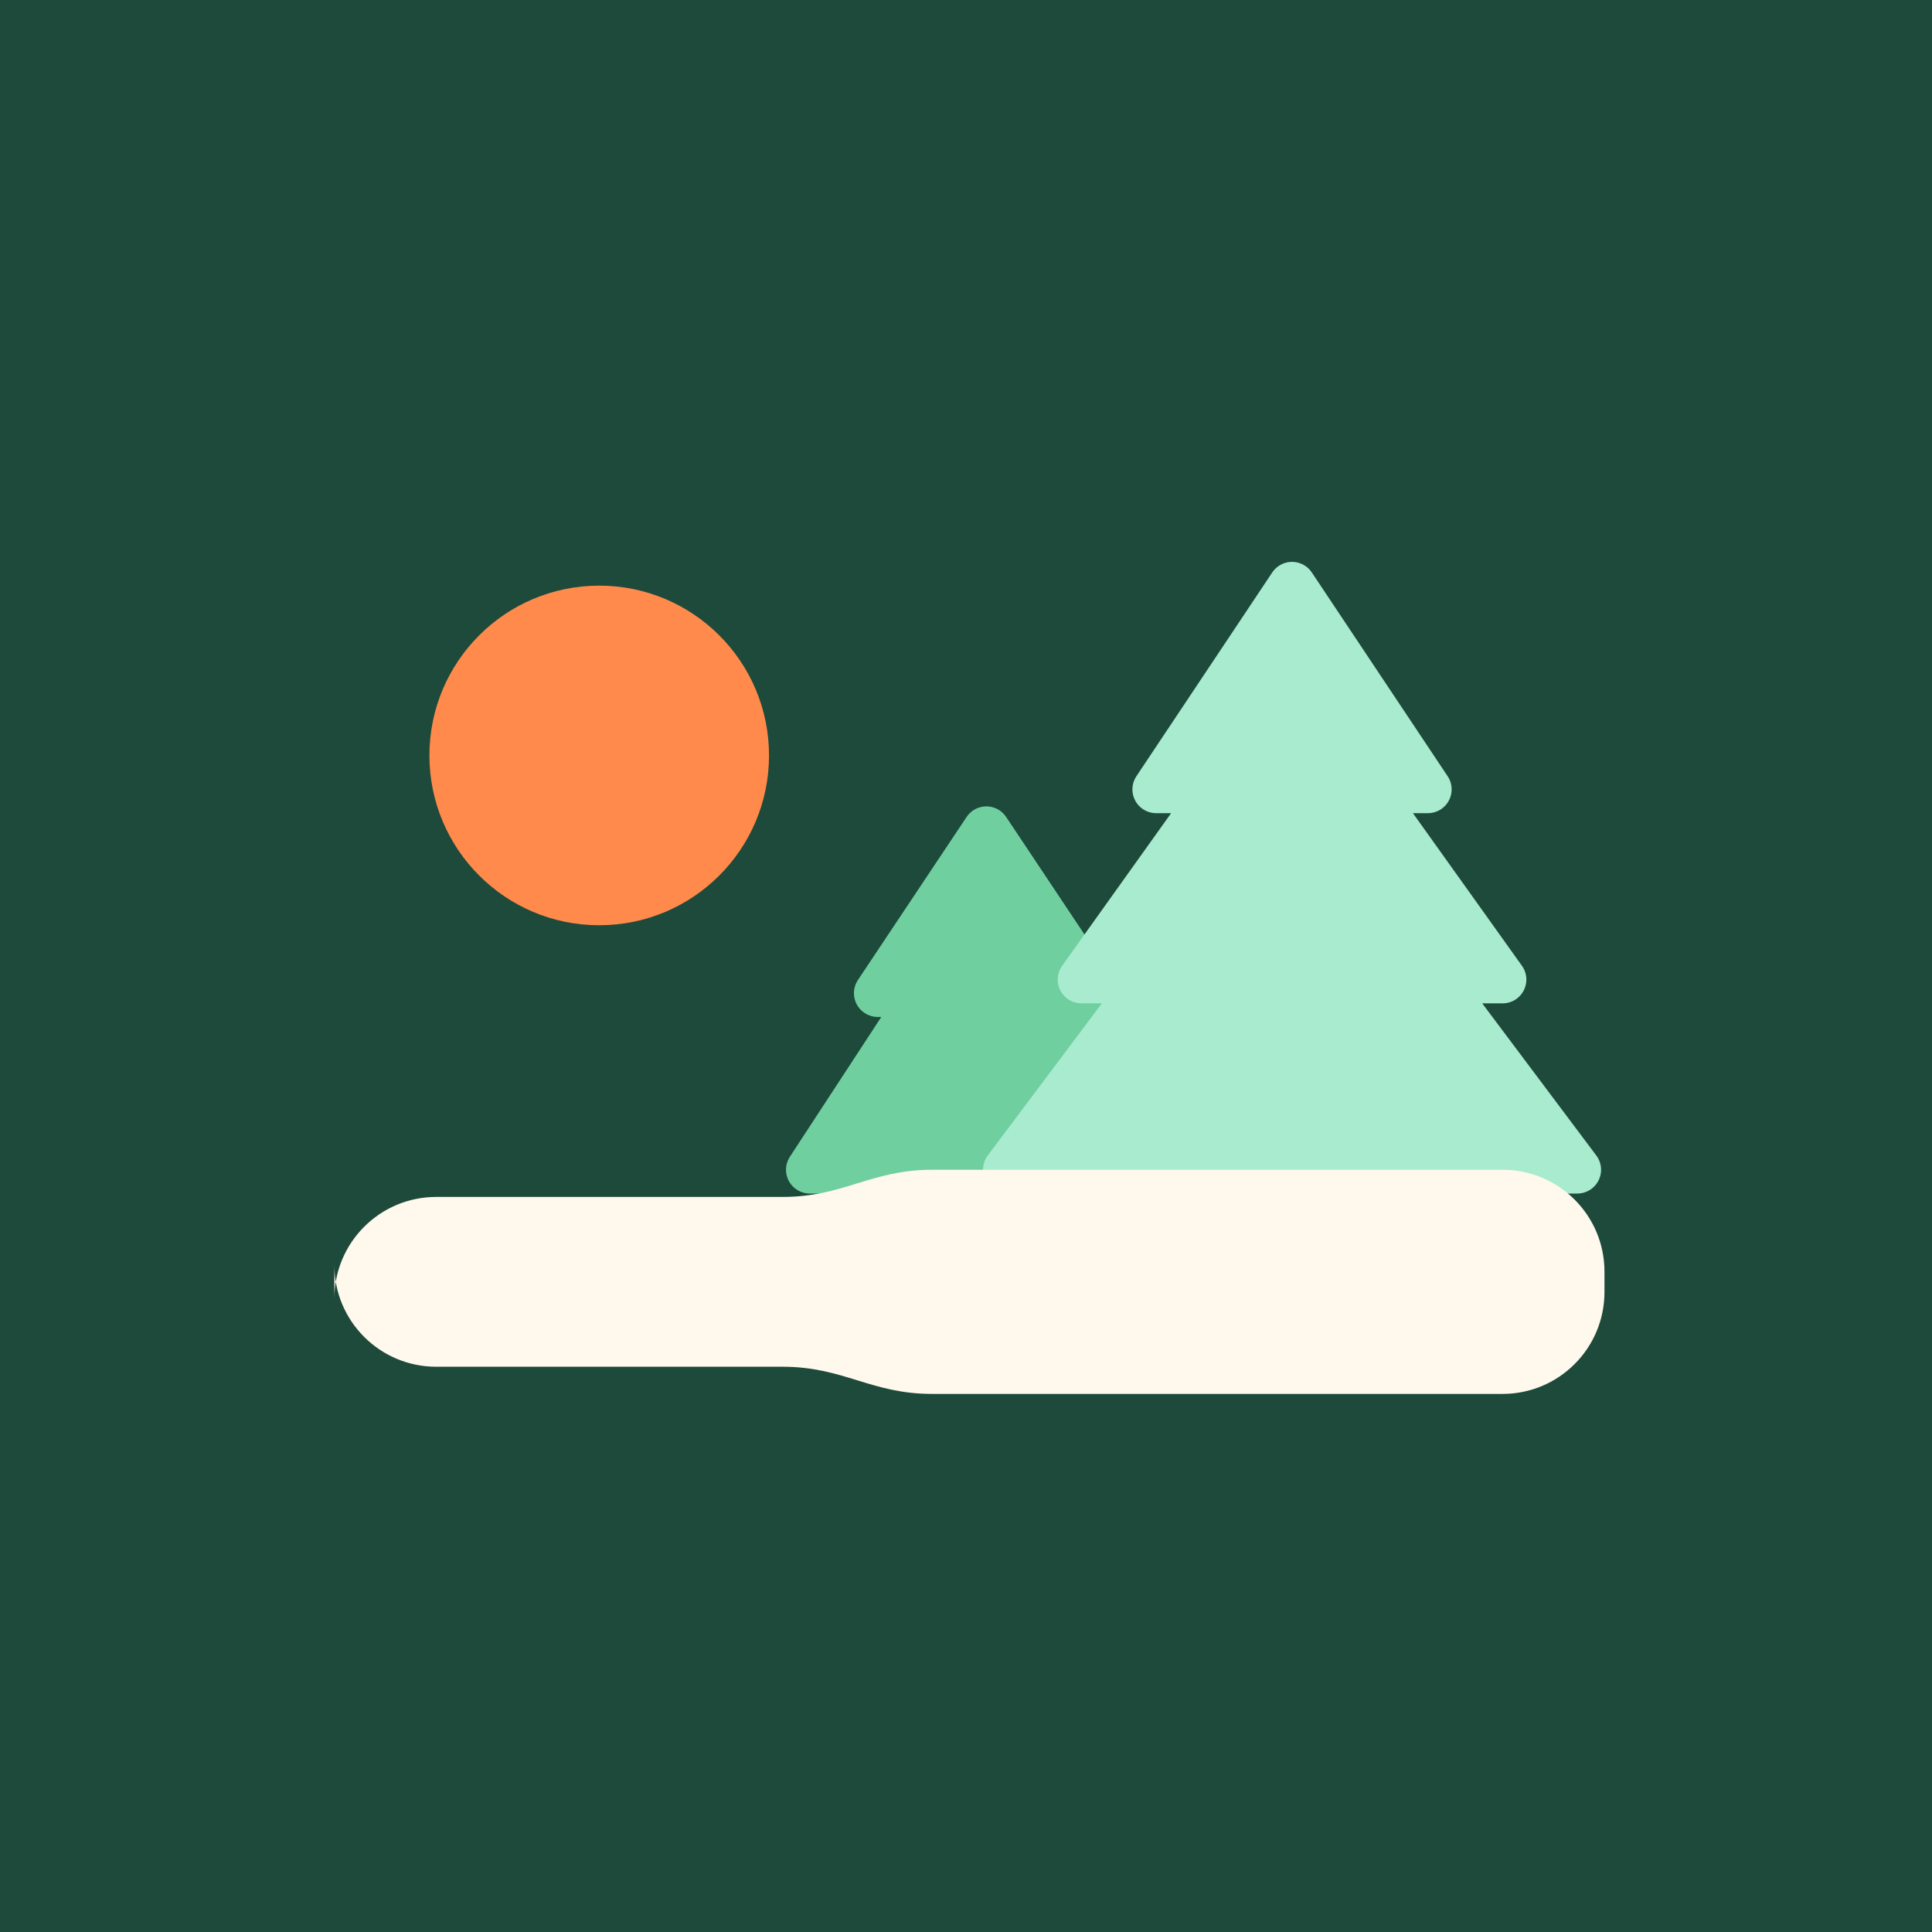
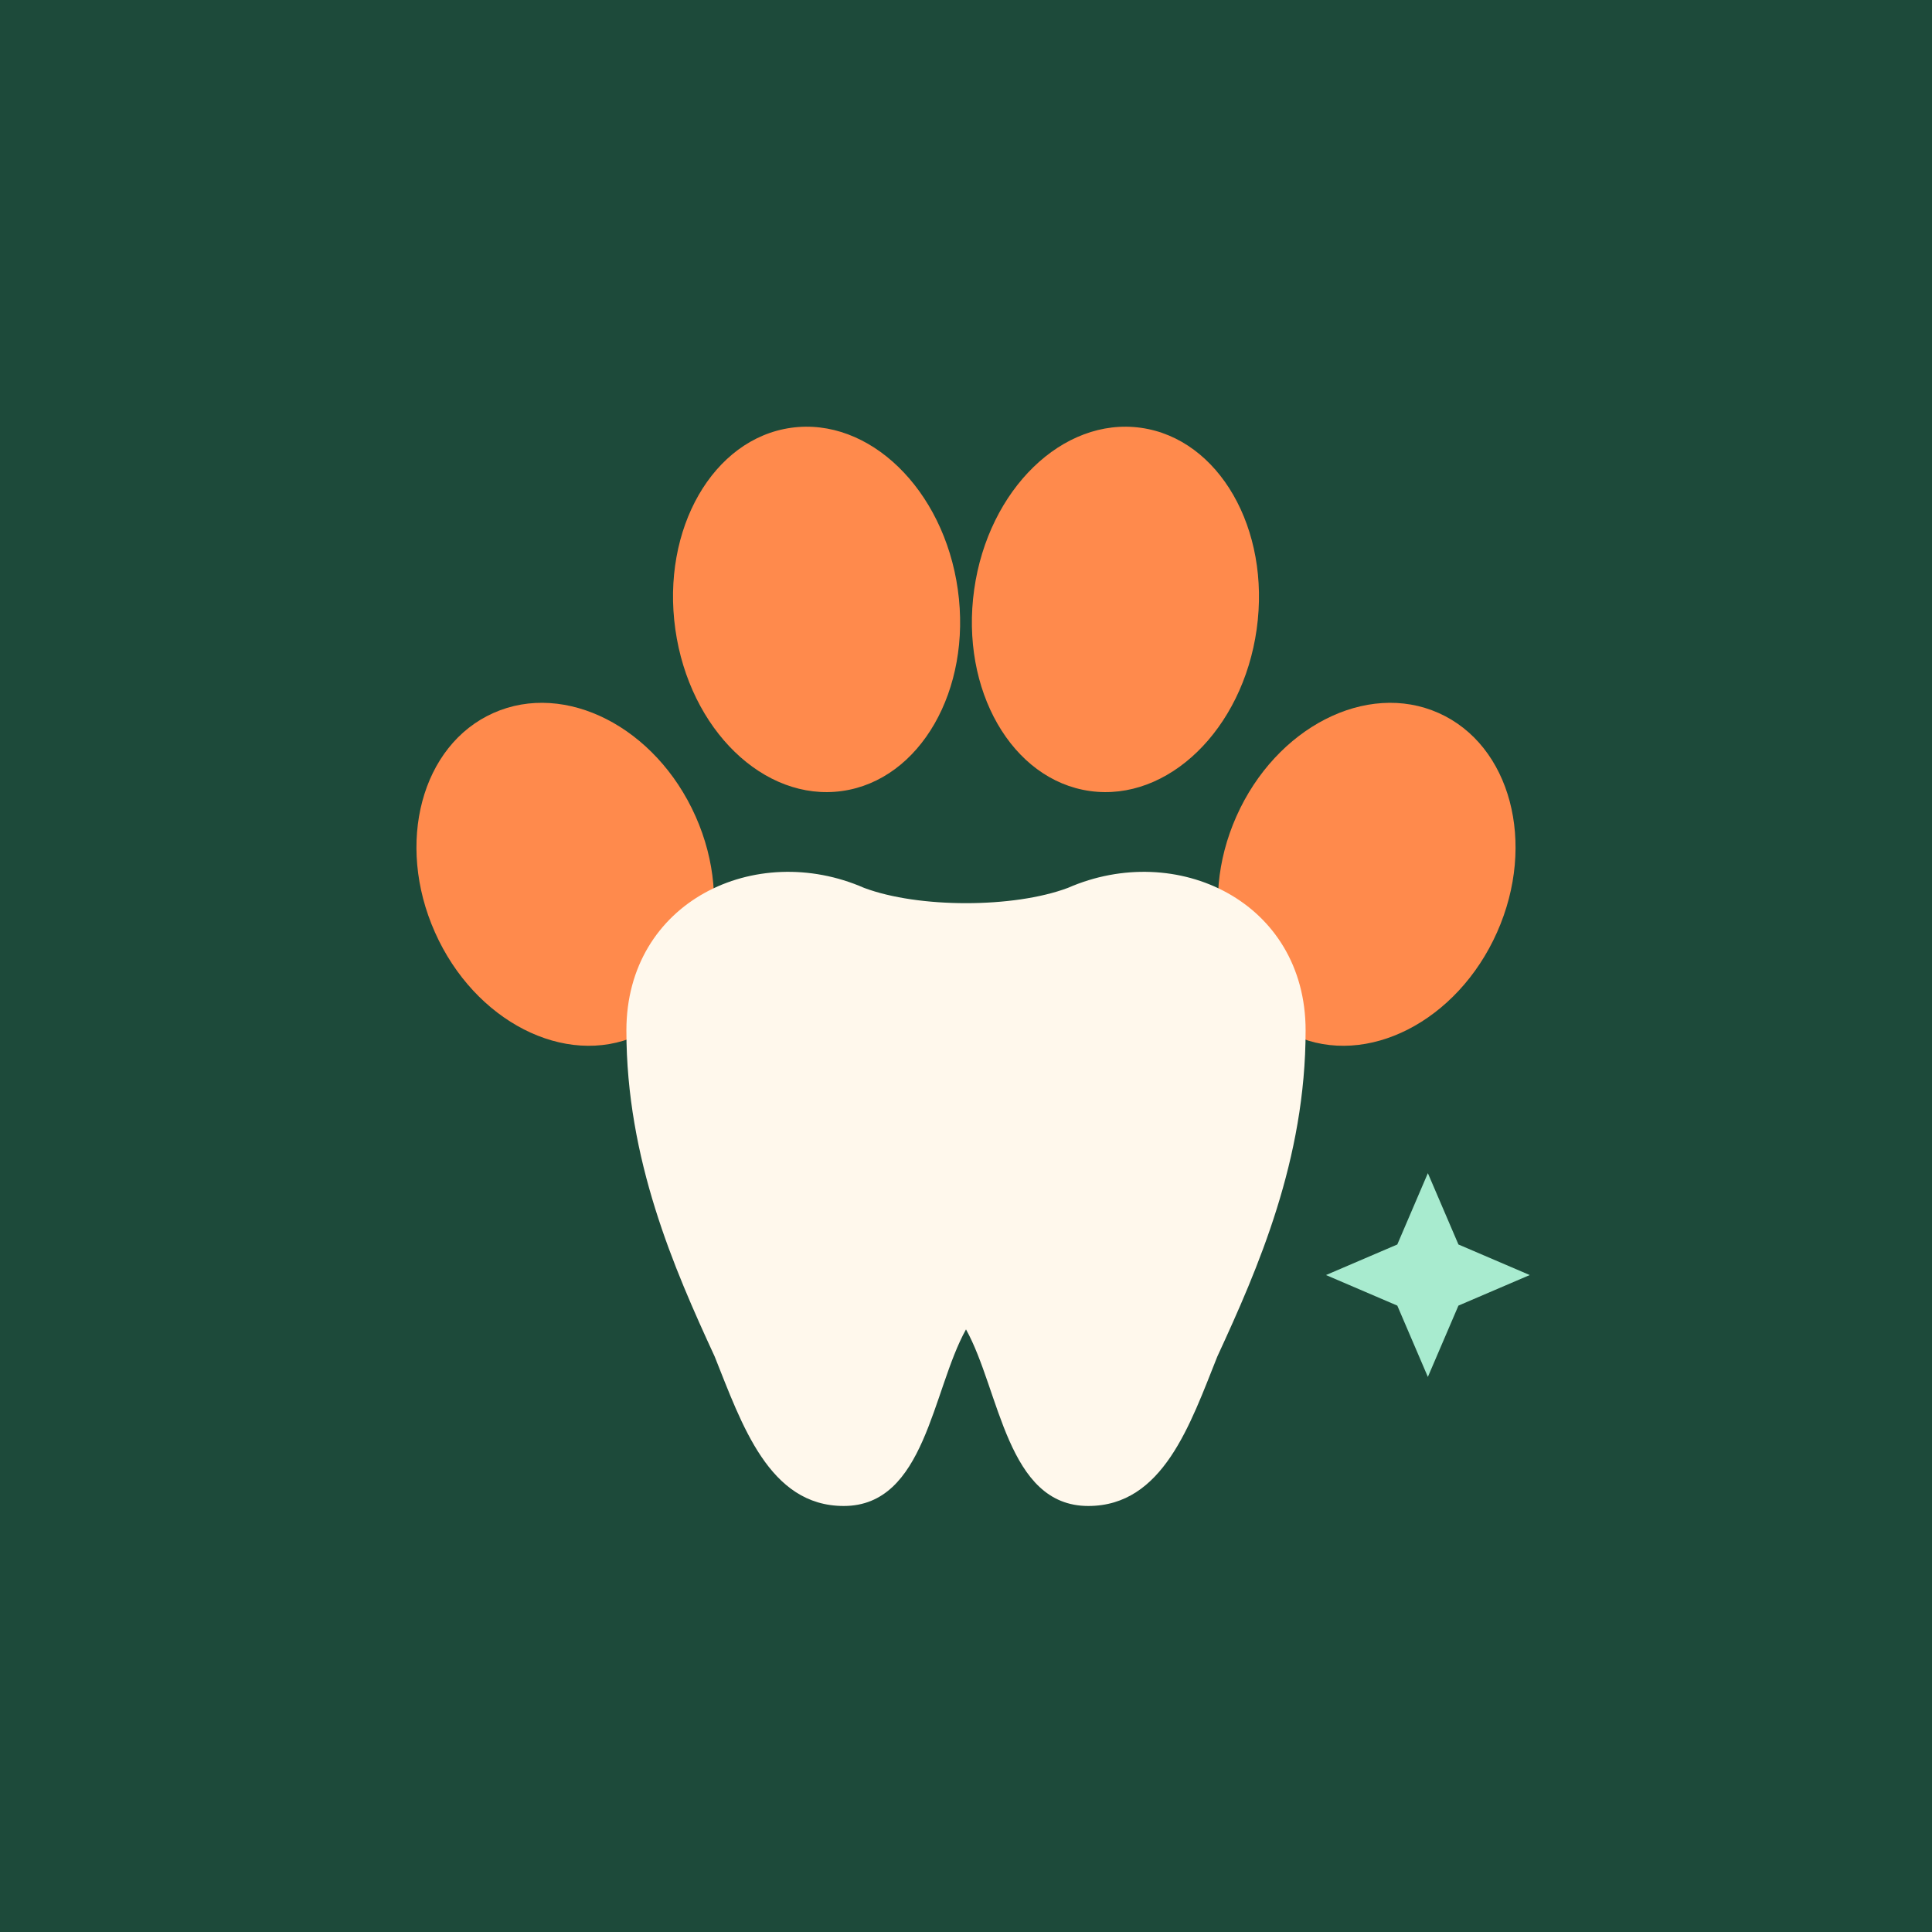
<svg xmlns="http://www.w3.org/2000/svg" viewBox="0 0 512 512">
  <rect width="512" height="512" fill="#1d4a3a" />
-   <g transform="translate(256 256) scale(.9) translate(-256 -232)">
-     <circle cx="148" cy="170" r="50" fill="#ff8a4c" />
-     <g stroke-width="14" stroke-linejoin="round">
-       <path d="M262 192 L294 240 H280 L314 292 H210 L244 240 H230 Z" fill="#6fcf9f" stroke="#6fcf9f" />
-       <path d="M352 120 L392 180 H374 L414 236 H394 L436 292 H268 L310 236 H290 L330 180 H312 Z" fill="#a8ebcf" stroke="#a8ebcf" />
+   <g transform="translate(256 256) scale(.9) translate(-256 -253)">
+     <g fill="#ff8a4c">
+       <ellipse cx="138" cy="226" rx="42" ry="52" transform="rotate(-24 138 226)" />
+       <ellipse cx="212" cy="148" rx="42" ry="54" transform="rotate(-8 212 148)" />
+       <ellipse cx="300" cy="148" rx="42" ry="54" transform="rotate(8 300 148)" />
+       <ellipse cx="374" cy="226" rx="42" ry="52" transform="rotate(24 374 226)" />
    </g>
-     <path d="M70 330 a30 30 0 0 1 30-30 H202 c18 0 26 -8 44 -8 H414 a30 30 0 0 1 30 30 v6 a30 30 0 0 1 -30 30 H246 c-18 0 -26 -8 -44 -8 H100 a30 30 0 0 1 -30 -30z" fill="#fff8ec" />
+     <path d="M156 272 C156 234 194 216 226 230 C242 236 270 236 286 230 C318 216 356 234 356 272 C356 310 342 342 330 368 C322 388 314 412 292 412 C268 412 266 378 256 360 C246 378 244 412 220 412 C198 412 190 388 182 368 C170 342 156 310 156 272 Z" fill="#fff8ec" />
+     <path d="M392 314 l9 21 21 9 -21 9 -9 21 -9 -21 -21 -9 21 -9z" fill="#a8ebcf" />
  </g>
</svg>
